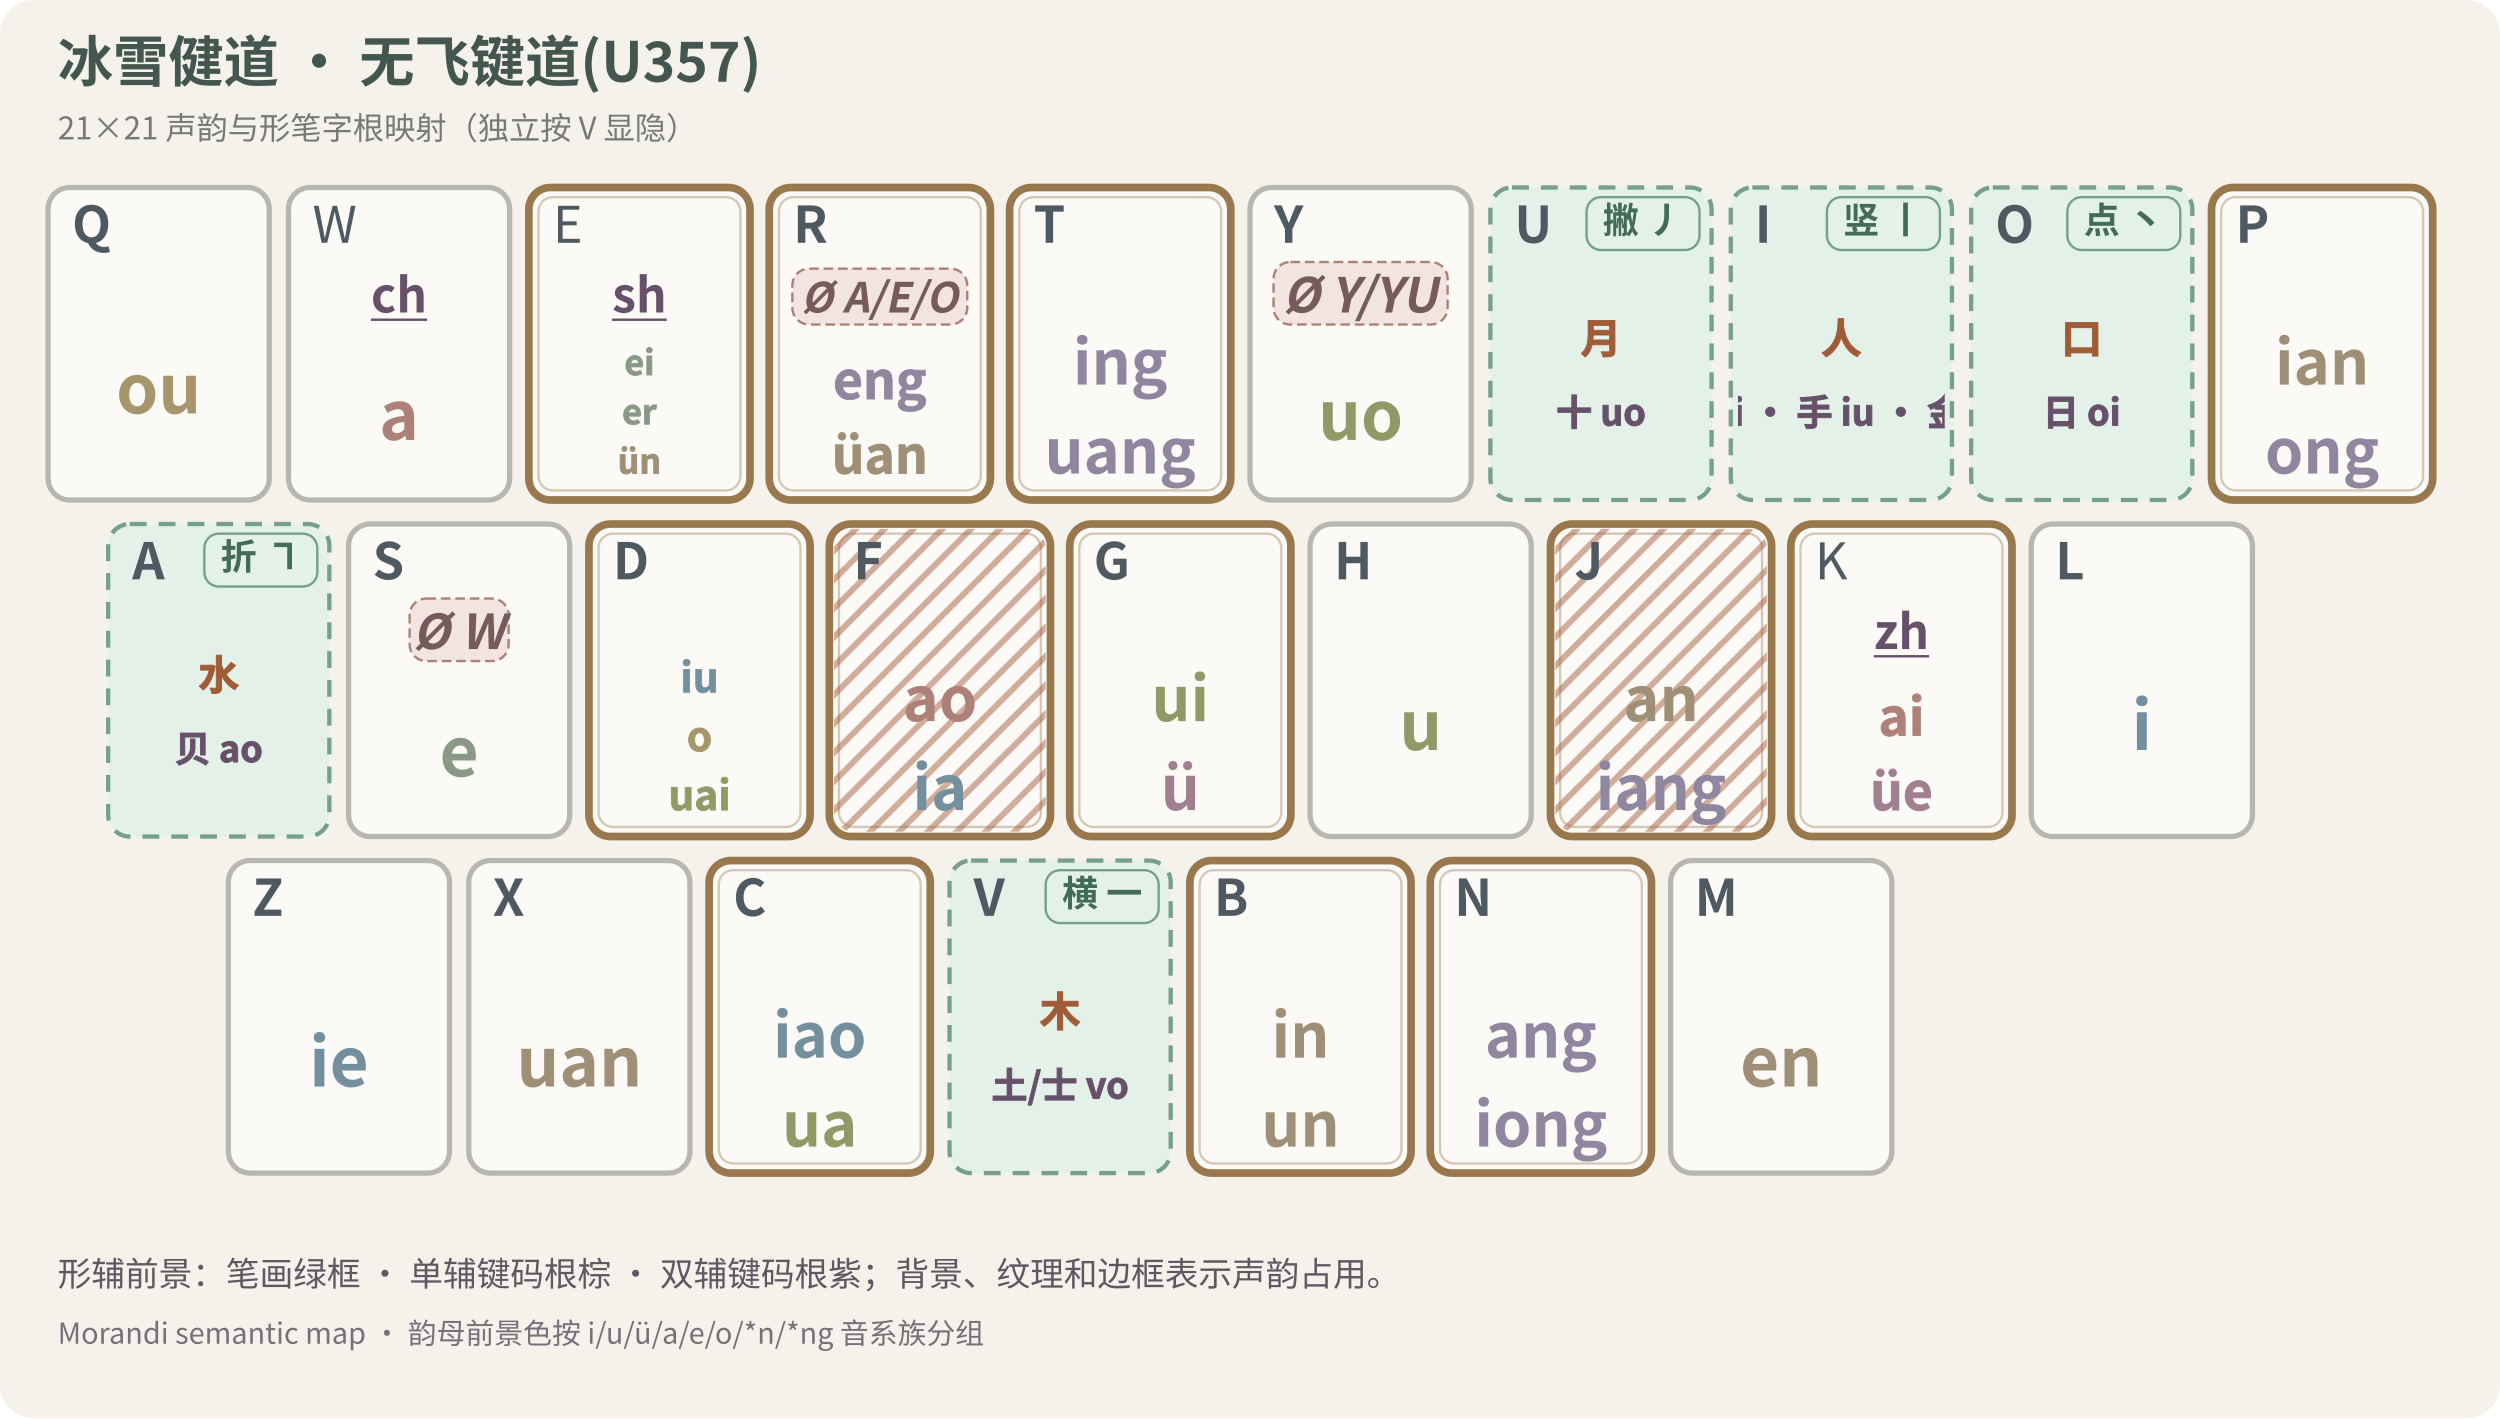
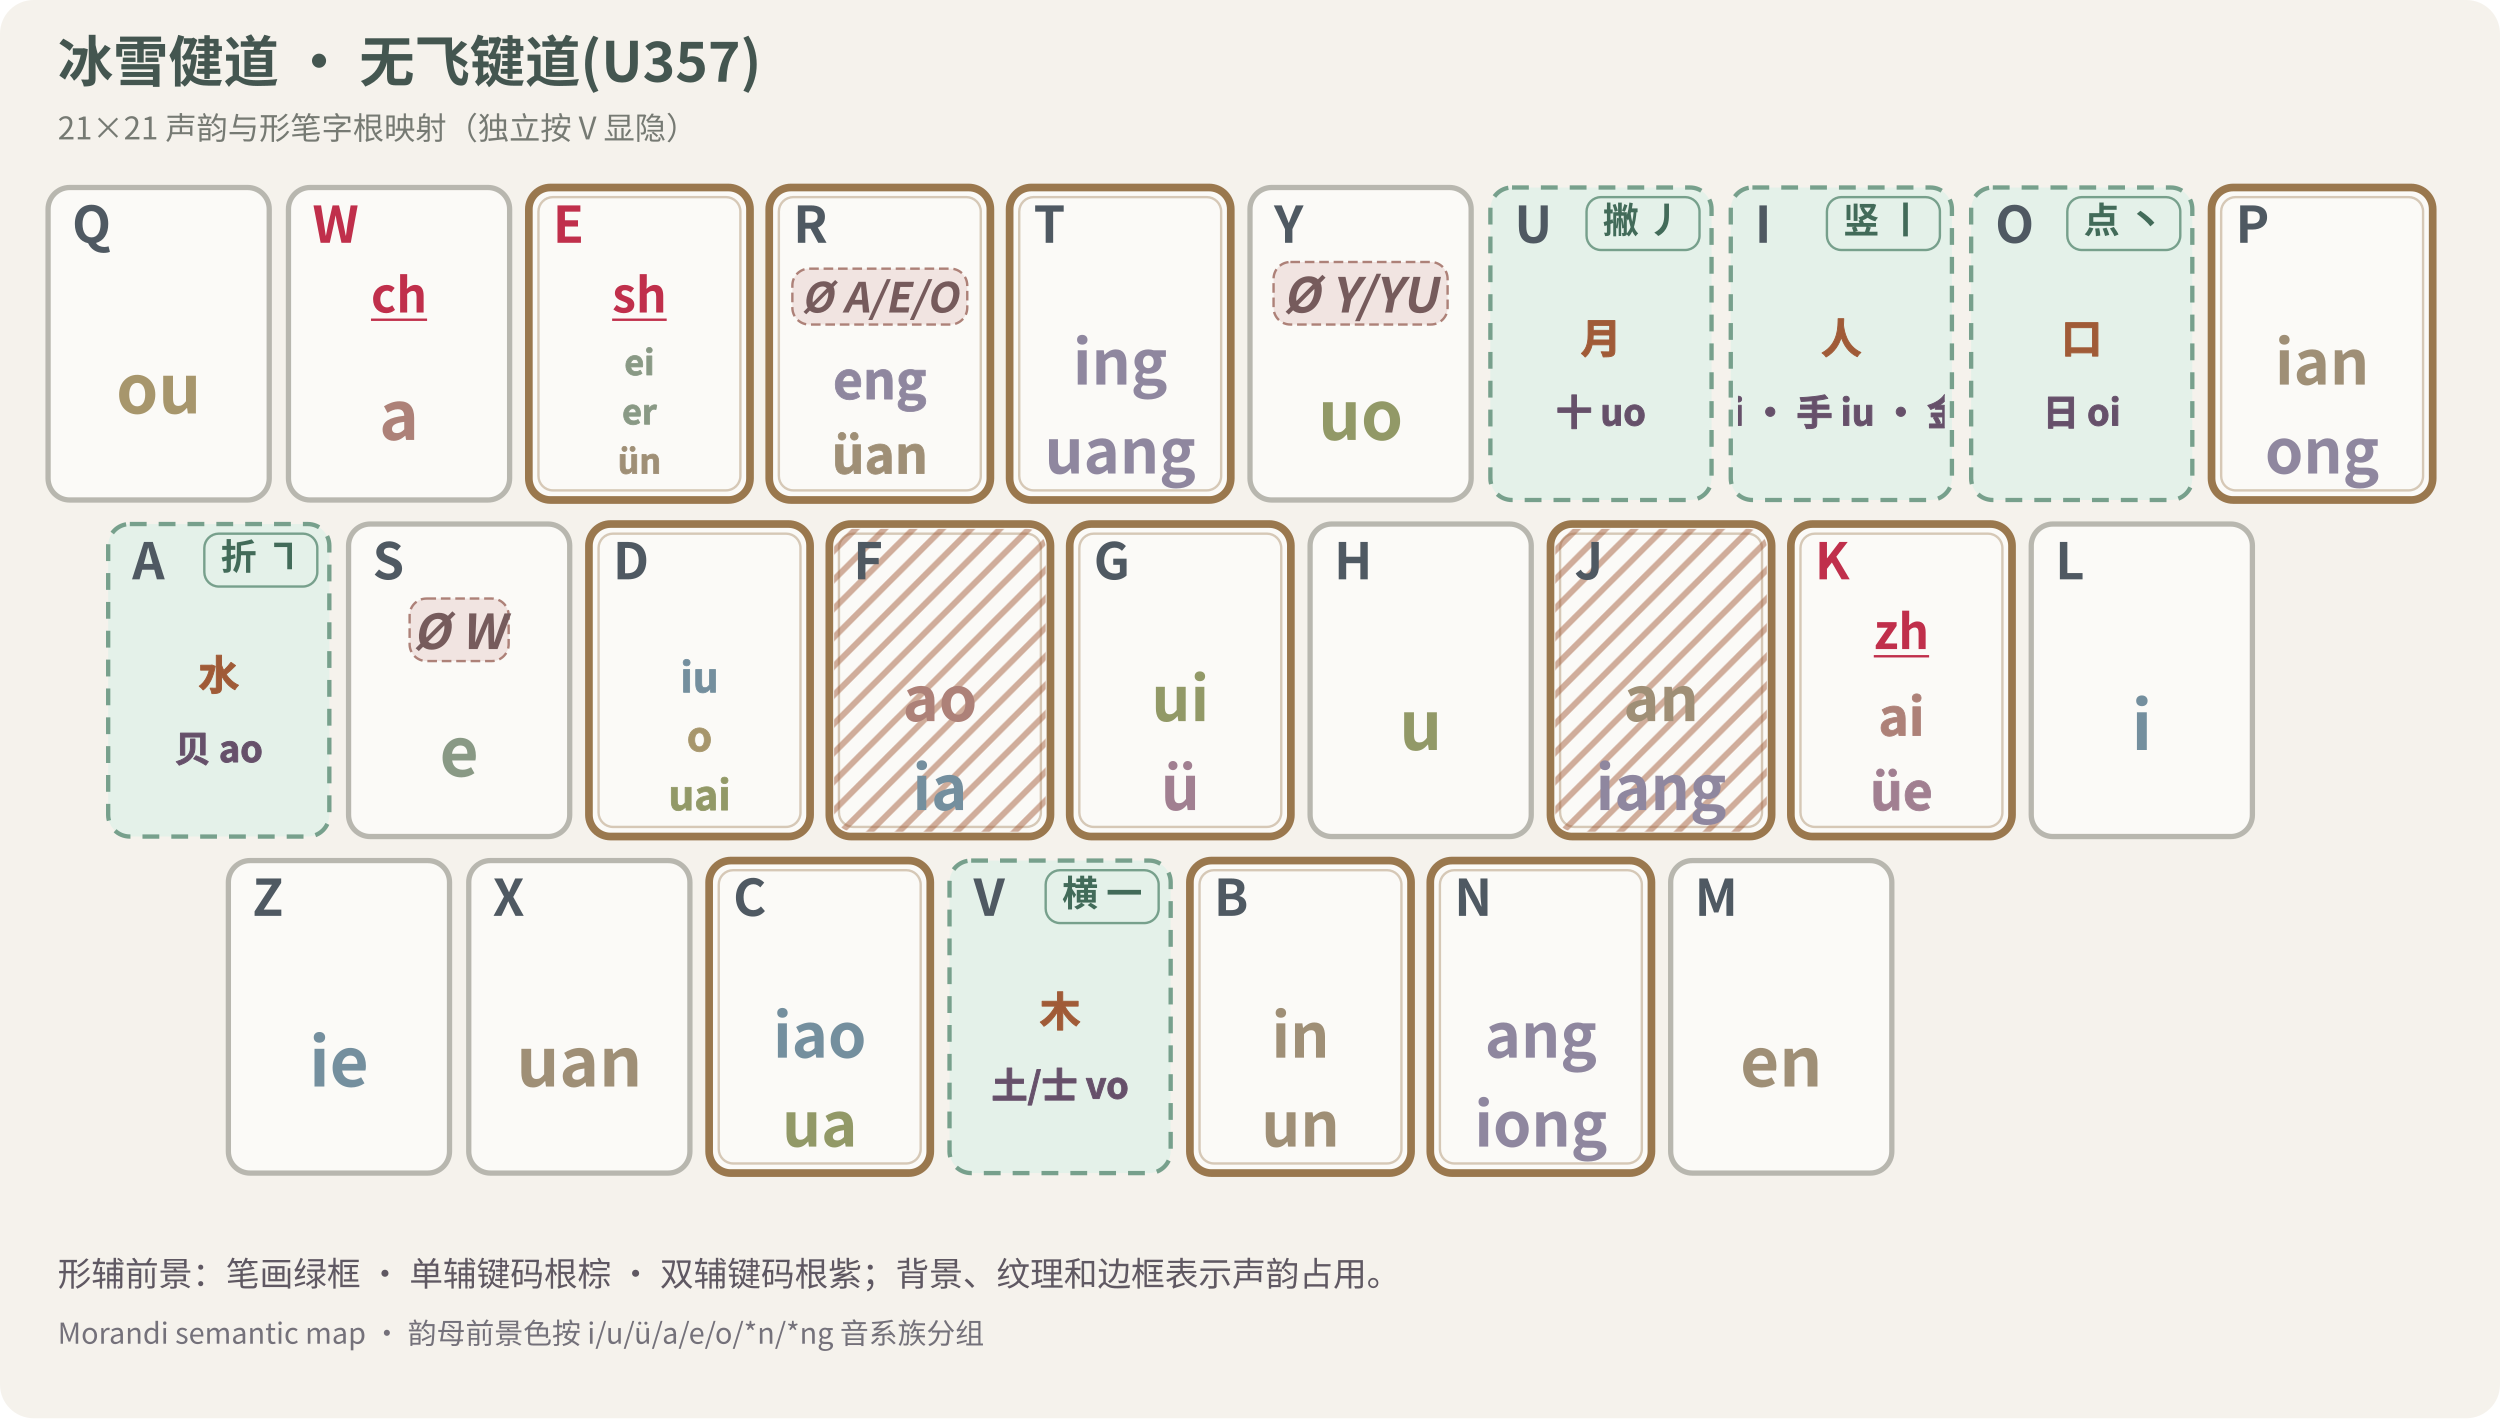
<svg xmlns="http://www.w3.org/2000/svg" class="keysvg nf4-keysvg" viewBox="0 0 1040 590" role="img" aria-labelledby="title desc">
  <defs>
    <pattern id="nf4-both" width="12" height="12" patternUnits="userSpaceOnUse">
      <rect width="12" height="12" fill="#fbfaf7" />
    </pattern>
    <pattern id="nf4-ionly" width="9" height="9" patternUnits="userSpaceOnUse">
      <rect width="9" height="9" fill="#e3eef4" />
      <path d="M2 0V9M7 0V9" stroke="#7399ad" stroke-opacity=".18" />
    </pattern>
    <pattern id="nf4-ronly" width="10" height="10" patternUnits="userSpaceOnUse">
      <rect width="10" height="10" fill="#f6ebd6" />
      <circle cx="3" cy="3" r="1.15" fill="#b39253" fill-opacity=".3" />
    </pattern>
    <pattern id="nf4-none" width="10" height="10" patternUnits="userSpaceOnUse">
      <rect width="10" height="10" fill="#eeece8" />
      <path d="M0 10L10 0" stroke="#aaa6a4" stroke-opacity=".14" />
    </pattern>
    <pattern id="nf4-multi" width="9" height="9" patternUnits="userSpaceOnUse">
      <rect width="9" height="9" fill="#f8efe2" />
      <path d="M-2 2L2-2M0 9L9 0M7 11L11 7" stroke="#9a784e" stroke-width="1.6" stroke-opacity=".27" />
    </pattern>
    <pattern id="nf4-anchor" width="12" height="12" patternUnits="userSpaceOnUse">
      <path d="M-3 3L3-3M0 12L12 0M9 15L15 9" stroke="#a05b37" stroke-width="2.5" stroke-opacity=".48" />
    </pattern>
  </defs>
  <rect width="1040" height="590" rx="14" fill="#f5f2ec" />
  <text x="24" y="34" font-family="Microsoft YaHei UI, Noto Sans CJK SC, sans-serif" font-size="23" fill="#445650" text-anchor="start" font-weight="760">冰雪健道 · 无飞键道(U357)</text>
  <text x="24" y="58" font-family="Microsoft YaHei UI, Noto Sans CJK SC, sans-serif" font-size="13" fill="#767a73" text-anchor="start" font-weight="500">21×21 声韵与形笔字根映射（独立按 V 显隐）</text>
  <g data-key="Q" data-role="sound">
    <clipPath id="snow_jiandao-clip-0-0">
      <rect x="23" y="81" width="86" height="124" rx="7" />
    </clipPath>
    <rect x="20" y="78" width="92" height="130" rx="9" fill="#fbfaf7" stroke="#b8b7af" stroke-width="2.2" />
    <g clip-path="url(#snow_jiandao-clip-0-0)">
      <text x="30" y="101" font-family="Microsoft YaHei UI, Noto Sans CJK SC, sans-serif" font-size="21" fill="#4f5962" text-anchor="start" font-weight="800" data-key-label="true">Q</text>
      <text x="66" y="172" font-family="Microsoft YaHei UI, Noto Sans CJK SC, sans-serif" font-size="28" fill="#a7966c" text-anchor="middle" font-weight="600" data-final="ou">ou</text>
    </g>
  </g>
  <g data-key="W" data-role="sound">
    <clipPath id="snow_jiandao-clip-0-1">
      <rect x="123" y="81" width="86" height="124" rx="7" />
    </clipPath>
    <rect x="120" y="78" width="92" height="130" rx="9" fill="#fbfaf7" stroke="#b8b7af" stroke-width="2.2" />
    <g clip-path="url(#snow_jiandao-clip-0-1)">
-       <text x="130" y="101" font-family="Microsoft YaHei UI, Noto Sans CJK SC, sans-serif" font-size="21" fill="#4f5962" text-anchor="start" font-weight="500" data-key-label="true">W</text>
-       <text x="166" y="130" text-anchor="middle" font-family="Microsoft YaHei UI, Noto Sans CJK SC, sans-serif" font-size="20" font-weight="700" text-decoration="underline" fill="#66506a">ch</text>
+       <text x="130" y="101" font-family="Microsoft YaHei UI, Noto Sans CJK SC, sans-serif" font-size="21" fill="#c02f4b" text-anchor="start" font-weight="800" data-key-label="true">W</text>
+       <text x="166" y="130" text-anchor="middle" font-family="Microsoft YaHei UI, Noto Sans CJK SC, sans-serif" font-size="20" font-weight="700" text-decoration="underline" fill="#c02f4b">ch</text>
      <text x="166" y="183" font-family="Microsoft YaHei UI, Noto Sans CJK SC, sans-serif" font-size="28" fill="#ad8178" text-anchor="middle" font-weight="600" data-final="a">a</text>
    </g>
  </g>
  <g data-key="E" data-role="sound" data-multi="true">
    <clipPath id="snow_jiandao-clip-0-2">
      <rect x="223" y="81" width="86" height="124" rx="7" />
    </clipPath>
    <rect x="220" y="78" width="92" height="130" rx="9" fill="#fbfaf7" stroke="#9a784e" stroke-width="3.2" />
    <rect x="224" y="82" width="84" height="122" rx="6" fill="none" stroke="#9a784e" stroke-opacity=".38" />
    <g clip-path="url(#snow_jiandao-clip-0-2)">
-       <text x="230" y="101" font-family="Microsoft YaHei UI, Noto Sans CJK SC, sans-serif" font-size="21" fill="#4f5962" text-anchor="start" font-weight="500" data-key-label="true">E</text>
-       <text x="266" y="130" text-anchor="middle" font-family="Microsoft YaHei UI, Noto Sans CJK SC, sans-serif" font-size="20" font-weight="700" text-decoration="underline" fill="#66506a">sh</text>
+       <text x="230" y="101" font-family="Microsoft YaHei UI, Noto Sans CJK SC, sans-serif" font-size="21" fill="#c02f4b" text-anchor="start" font-weight="800" data-key-label="true">E</text>
+       <text x="266" y="130" text-anchor="middle" font-family="Microsoft YaHei UI, Noto Sans CJK SC, sans-serif" font-size="20" font-weight="700" text-decoration="underline" fill="#c02f4b">sh</text>
      <text x="266" y="156" font-family="Microsoft YaHei UI, Noto Sans CJK SC, sans-serif" font-size="14.145" fill="#899985" text-anchor="middle" font-weight="800" data-final="ei" paint-order="stroke" stroke="#899985" stroke-width="0.35" stroke-linejoin="round">ei</text>
      <text x="266" y="176.5" font-family="Microsoft YaHei UI, Noto Sans CJK SC, sans-serif" font-size="14.145" fill="#899985" text-anchor="middle" font-weight="800" data-final="er" paint-order="stroke" stroke="#899985" stroke-width="0.35" stroke-linejoin="round">er</text>
      <text x="266" y="197" font-family="Microsoft YaHei UI, Noto Sans CJK SC, sans-serif" font-size="14.145" fill="#9f8f76" text-anchor="middle" font-weight="800" data-final="vn" paint-order="stroke" stroke="#9f8f76" stroke-width="0.35" stroke-linejoin="round">ün</text>
    </g>
  </g>
  <g data-key="R" data-role="sound" data-multi="true">
    <clipPath id="snow_jiandao-clip-0-3">
      <rect x="323" y="81" width="86" height="124" rx="7" />
    </clipPath>
    <rect x="320" y="78" width="92" height="130" rx="9" fill="#fbfaf7" stroke="#9a784e" stroke-width="3.2" />
    <rect x="324" y="82" width="84" height="122" rx="6" fill="none" stroke="#9a784e" stroke-opacity=".38" />
    <g clip-path="url(#snow_jiandao-clip-0-3)">
      <text x="330" y="101" font-family="Microsoft YaHei UI, Noto Sans CJK SC, sans-serif" font-size="21" fill="#4f5962" text-anchor="start" font-weight="800" data-key-label="true">R</text>
      <rect x="329.621" y="111.759" width="72.759" height="23.241" rx="7" fill="#f1e4e1" stroke="#ad8178" stroke-dasharray="4 2" />
      <text x="366" y="130" text-anchor="middle" font-family="Microsoft YaHei UI, Noto Sans CJK SC, sans-serif" font-size="17.241" font-weight="700" font-style="italic" fill="#765b5c">Ø A/E/O</text>
      <text x="366" y="166" font-family="Microsoft YaHei UI, Noto Sans CJK SC, sans-serif" font-size="21.39" fill="#8f879f" text-anchor="middle" font-weight="800" data-final="eng" paint-order="stroke" stroke="#8f879f" stroke-width="0.35" stroke-linejoin="round">eng</text>
      <text x="366" y="197" font-family="Microsoft YaHei UI, Noto Sans CJK SC, sans-serif" font-size="21.39" fill="#9f8f76" text-anchor="middle" font-weight="800" data-final="van" paint-order="stroke" stroke="#9f8f76" stroke-width="0.35" stroke-linejoin="round">üan</text>
    </g>
  </g>
  <g data-key="T" data-role="sound" data-multi="true">
    <clipPath id="snow_jiandao-clip-0-4">
      <rect x="423" y="81" width="86" height="124" rx="7" />
    </clipPath>
    <rect x="420" y="78" width="92" height="130" rx="9" fill="#fbfaf7" stroke="#9a784e" stroke-width="3.2" />
    <rect x="424" y="82" width="84" height="122" rx="6" fill="none" stroke="#9a784e" stroke-opacity=".38" />
    <g clip-path="url(#snow_jiandao-clip-0-4)">
      <text x="430" y="101" font-family="Microsoft YaHei UI, Noto Sans CJK SC, sans-serif" font-size="21" fill="#4f5962" text-anchor="start" font-weight="800" data-key-label="true">T</text>
      <text x="466" y="160" font-family="Microsoft YaHei UI, Noto Sans CJK SC, sans-serif" font-size="25.53" fill="#8f879f" text-anchor="middle" font-weight="600" data-final="ing">ing</text>
      <text x="466" y="197" font-family="Microsoft YaHei UI, Noto Sans CJK SC, sans-serif" font-size="25.53" fill="#8f879f" text-anchor="middle" font-weight="600" data-final="uang">uang</text>
    </g>
  </g>
  <g data-key="Y" data-role="sound">
    <clipPath id="snow_jiandao-clip-0-5">
      <rect x="523" y="81" width="86" height="124" rx="7" />
    </clipPath>
    <rect x="520" y="78" width="92" height="130" rx="9" fill="#fbfaf7" stroke="#b8b7af" stroke-width="2.2" />
    <g clip-path="url(#snow_jiandao-clip-0-5)">
      <text x="530" y="101" font-family="Microsoft YaHei UI, Noto Sans CJK SC, sans-serif" font-size="21" fill="#4f5962" text-anchor="start" font-weight="800" data-key-label="true">Y</text>
      <rect x="529.8" y="109" width="72.4" height="26" rx="7" fill="#f1e4e1" stroke="#ad8178" stroke-dasharray="4 2" />
      <text x="566" y="130" text-anchor="middle" font-family="Microsoft YaHei UI, Noto Sans CJK SC, sans-serif" font-size="20" font-weight="700" font-style="italic" fill="#765b5c">Ø Y/YU</text>
      <text x="566" y="183" font-family="Microsoft YaHei UI, Noto Sans CJK SC, sans-serif" font-size="28" fill="#929967" text-anchor="middle" font-weight="600" data-final="uo">uo</text>
    </g>
  </g>
  <g data-key="U" data-role="auxiliary-only">
    <clipPath id="snow_jiandao-clip-0-6">
      <rect x="623" y="81" width="86" height="124" rx="7" />
    </clipPath>
    <rect x="620" y="78" width="92" height="130" rx="9" fill="#e4f1e9" stroke="#77a08c" stroke-width="1.8" stroke-dasharray="7 5" />
    <g clip-path="url(#snow_jiandao-clip-0-6)">
      <text x="630" y="101" font-family="Microsoft YaHei UI, Noto Sans CJK SC, sans-serif" font-size="21" fill="#4f5962" text-anchor="start" font-weight="800" data-key-label="true">U</text>
      <g data-aux-badge="stroke">
        <rect x="660" y="82" width="47" height="22" rx="6" fill="#e4f1e9" stroke="#77a08c" />
        <text x="683.5" y="97" font-family="Microsoft YaHei UI, Noto Sans CJK SC, sans-serif" font-size="15" fill="#426b59" text-anchor="middle" font-weight="750" data-aux-kind="stroke">撇 丿</text>
      </g>
      <text x="666" y="147" font-family="Microsoft YaHei UI, Noto Sans CJK SC, sans-serif" font-size="17" fill="#a05b37" text-anchor="middle" font-weight="800" data-aux-kind="single-root" paint-order="stroke" stroke="#a05b37" stroke-width="0.4" stroke-linejoin="round">月</text>
      <text x="666" y="177" font-family="Microsoft YaHei UI, Noto Sans CJK SC, sans-serif" font-size="15" fill="#66506a" text-anchor="middle" font-weight="800" data-aux-kind="double-root" paint-order="stroke" stroke="#66506a" stroke-width="0.4" stroke-linejoin="round">十 uo</text>
    </g>
  </g>
  <g data-key="I" data-role="auxiliary-only">
    <clipPath id="snow_jiandao-clip-0-7">
      <rect x="723" y="81" width="86" height="124" rx="7" />
    </clipPath>
    <rect x="720" y="78" width="92" height="130" rx="9" fill="#e4f1e9" stroke="#77a08c" stroke-width="1.8" stroke-dasharray="7 5" />
    <g clip-path="url(#snow_jiandao-clip-0-7)">
      <text x="730" y="101" font-family="Microsoft YaHei UI, Noto Sans CJK SC, sans-serif" font-size="21" fill="#4f5962" text-anchor="start" font-weight="800" data-key-label="true">I</text>
      <g data-aux-badge="stroke">
        <rect x="760" y="82" width="47" height="22" rx="6" fill="#e4f1e9" stroke="#77a08c" />
        <text x="783.5" y="97" font-family="Microsoft YaHei UI, Noto Sans CJK SC, sans-serif" font-size="15" fill="#426b59" text-anchor="middle" font-weight="750" data-aux-kind="stroke">竖 丨</text>
      </g>
      <text x="766" y="147" font-family="Microsoft YaHei UI, Noto Sans CJK SC, sans-serif" font-size="17" fill="#a05b37" text-anchor="middle" font-weight="800" data-aux-kind="single-root" paint-order="stroke" stroke="#a05b37" stroke-width="0.4" stroke-linejoin="round">人</text>
      <text x="766" y="177" font-family="Microsoft YaHei UI, Noto Sans CJK SC, sans-serif" font-size="15" fill="#66506a" text-anchor="middle" font-weight="800" data-aux-kind="double-root" textLength="76" lengthAdjust="spacingAndGlyphs" paint-order="stroke" stroke="#66506a" stroke-width="0.4" stroke-linejoin="round">艹 ii · 手 iu · 金 io</text>
    </g>
  </g>
  <g data-key="O" data-role="auxiliary-only">
    <clipPath id="snow_jiandao-clip-0-8">
      <rect x="823" y="81" width="86" height="124" rx="7" />
    </clipPath>
    <rect x="820" y="78" width="92" height="130" rx="9" fill="#e4f1e9" stroke="#77a08c" stroke-width="1.8" stroke-dasharray="7 5" />
    <g clip-path="url(#snow_jiandao-clip-0-8)">
      <text x="830" y="101" font-family="Microsoft YaHei UI, Noto Sans CJK SC, sans-serif" font-size="21" fill="#4f5962" text-anchor="start" font-weight="800" data-key-label="true">O</text>
      <g data-aux-badge="stroke">
        <rect x="860" y="82" width="47" height="22" rx="6" fill="#e4f1e9" stroke="#77a08c" />
        <text x="883.5" y="97" font-family="Microsoft YaHei UI, Noto Sans CJK SC, sans-serif" font-size="15" fill="#426b59" text-anchor="middle" font-weight="750" data-aux-kind="stroke">点 丶</text>
      </g>
      <text x="866" y="147" font-family="Microsoft YaHei UI, Noto Sans CJK SC, sans-serif" font-size="17" fill="#a05b37" text-anchor="middle" font-weight="800" data-aux-kind="single-root" paint-order="stroke" stroke="#a05b37" stroke-width="0.4" stroke-linejoin="round">口</text>
      <text x="866" y="177" font-family="Microsoft YaHei UI, Noto Sans CJK SC, sans-serif" font-size="15" fill="#66506a" text-anchor="middle" font-weight="800" data-aux-kind="double-root" paint-order="stroke" stroke="#66506a" stroke-width="0.4" stroke-linejoin="round">日 oi</text>
    </g>
  </g>
  <g data-key="P" data-role="sound" data-multi="true">
    <clipPath id="snow_jiandao-clip-0-9">
      <rect x="923" y="81" width="86" height="124" rx="7" />
    </clipPath>
    <rect x="920" y="78" width="92" height="130" rx="9" fill="#fbfaf7" stroke="#9a784e" stroke-width="3.2" />
    <rect x="924" y="82" width="84" height="122" rx="6" fill="none" stroke="#9a784e" stroke-opacity=".38" />
    <g clip-path="url(#snow_jiandao-clip-0-9)">
      <text x="930" y="101" font-family="Microsoft YaHei UI, Noto Sans CJK SC, sans-serif" font-size="21" fill="#4f5962" text-anchor="start" font-weight="800" data-key-label="true">P</text>
      <text x="966" y="160" font-family="Microsoft YaHei UI, Noto Sans CJK SC, sans-serif" font-size="25.53" fill="#9f8f76" text-anchor="middle" font-weight="600" data-final="ian">ian</text>
      <text x="966" y="197" font-family="Microsoft YaHei UI, Noto Sans CJK SC, sans-serif" font-size="25.53" fill="#8f879f" text-anchor="middle" font-weight="600" data-final="ong">ong</text>
    </g>
  </g>
  <g data-key="A" data-role="auxiliary-only">
    <clipPath id="snow_jiandao-clip-1-0">
      <rect x="48" y="221" width="86" height="124" rx="7" />
    </clipPath>
    <rect x="45" y="218" width="92" height="130" rx="9" fill="#e4f1e9" stroke="#77a08c" stroke-width="1.8" stroke-dasharray="7 5" />
    <g clip-path="url(#snow_jiandao-clip-1-0)">
      <text x="55" y="241" font-family="Microsoft YaHei UI, Noto Sans CJK SC, sans-serif" font-size="21" fill="#4f5962" text-anchor="start" font-weight="800" data-key-label="true">A</text>
      <g data-aux-badge="stroke">
        <rect x="85" y="222" width="47" height="22" rx="6" fill="#e4f1e9" stroke="#77a08c" />
        <text x="108.5" y="237" font-family="Microsoft YaHei UI, Noto Sans CJK SC, sans-serif" font-size="15" fill="#426b59" text-anchor="middle" font-weight="750" data-aux-kind="stroke">折 ㇕</text>
      </g>
      <text x="91" y="287" font-family="Microsoft YaHei UI, Noto Sans CJK SC, sans-serif" font-size="17" fill="#a05b37" text-anchor="middle" font-weight="800" data-aux-kind="single-root" paint-order="stroke" stroke="#a05b37" stroke-width="0.4" stroke-linejoin="round">水</text>
      <text x="91" y="317" font-family="Microsoft YaHei UI, Noto Sans CJK SC, sans-serif" font-size="15" fill="#66506a" text-anchor="middle" font-weight="800" data-aux-kind="double-root" paint-order="stroke" stroke="#66506a" stroke-width="0.4" stroke-linejoin="round">贝 ao</text>
    </g>
  </g>
  <g data-key="S" data-role="sound">
    <clipPath id="snow_jiandao-clip-1-1">
      <rect x="148" y="221" width="86" height="124" rx="7" />
    </clipPath>
    <rect x="145" y="218" width="92" height="130" rx="9" fill="#fbfaf7" stroke="#b8b7af" stroke-width="2.2" />
    <g clip-path="url(#snow_jiandao-clip-1-1)">
      <text x="155" y="241" font-family="Microsoft YaHei UI, Noto Sans CJK SC, sans-serif" font-size="21" fill="#4f5962" text-anchor="start" font-weight="800" data-key-label="true">S</text>
      <rect x="170.4" y="249" width="41.2" height="26" rx="7" fill="#f1e4e1" stroke="#ad8178" stroke-dasharray="4 2" />
      <text x="191" y="270" text-anchor="middle" font-family="Microsoft YaHei UI, Noto Sans CJK SC, sans-serif" font-size="20" font-weight="700" font-style="italic" fill="#765b5c">Ø W</text>
      <text x="191" y="323" font-family="Microsoft YaHei UI, Noto Sans CJK SC, sans-serif" font-size="28" fill="#899985" text-anchor="middle" font-weight="600" data-final="e">e</text>
    </g>
  </g>
  <g data-key="D" data-role="sound" data-multi="true">
    <clipPath id="snow_jiandao-clip-1-2">
      <rect x="248" y="221" width="86" height="124" rx="7" />
    </clipPath>
    <rect x="245" y="218" width="92" height="130" rx="9" fill="#fbfaf7" stroke="#9a784e" stroke-width="3.2" />
    <rect x="249" y="222" width="84" height="122" rx="6" fill="none" stroke="#9a784e" stroke-opacity=".38" />
    <g clip-path="url(#snow_jiandao-clip-1-2)">
      <text x="255" y="241" font-family="Microsoft YaHei UI, Noto Sans CJK SC, sans-serif" font-size="21" fill="#4f5962" text-anchor="start" font-weight="800" data-key-label="true">D</text>
      <text x="291" y="288" font-family="Microsoft YaHei UI, Noto Sans CJK SC, sans-serif" font-size="16.905" fill="#748f9e" text-anchor="middle" font-weight="800" data-final="iu" paint-order="stroke" stroke="#748f9e" stroke-width="0.35" stroke-linejoin="round">iu</text>
      <text x="291" y="312.5" font-family="Microsoft YaHei UI, Noto Sans CJK SC, sans-serif" font-size="16.905" fill="#a7966c" text-anchor="middle" font-weight="800" data-final="o" paint-order="stroke" stroke="#a7966c" stroke-width="0.35" stroke-linejoin="round">o</text>
      <text x="291" y="337" font-family="Microsoft YaHei UI, Noto Sans CJK SC, sans-serif" font-size="16.905" fill="#929967" text-anchor="middle" font-weight="800" data-final="uai" paint-order="stroke" stroke="#929967" stroke-width="0.35" stroke-linejoin="round">uai</text>
    </g>
  </g>
  <g data-key="F" data-role="sound" data-multi="true">
    <clipPath id="snow_jiandao-clip-1-3">
      <rect x="348" y="221" width="86" height="124" rx="7" />
    </clipPath>
    <rect x="345" y="218" width="92" height="130" rx="9" fill="#fbfaf7" stroke="#9a784e" stroke-width="3.2" />
    <rect x="349" y="222" width="84" height="122" rx="6" fill="none" stroke="#9a784e" stroke-opacity=".38" />
    <rect x="347" y="220" width="88" height="126" rx="8" fill="url(#nf4-anchor)" pointer-events="none" />
    <g clip-path="url(#snow_jiandao-clip-1-3)">
      <text x="355" y="241" font-family="Microsoft YaHei UI, Noto Sans CJK SC, sans-serif" font-size="21" fill="#4f5962" text-anchor="start" font-weight="800" data-key-label="true">F</text>
      <text x="391" y="300" font-family="Microsoft YaHei UI, Noto Sans CJK SC, sans-serif" font-size="25.53" fill="#ad8178" text-anchor="middle" font-weight="600" data-final="ao">ao</text>
      <text x="391" y="337" font-family="Microsoft YaHei UI, Noto Sans CJK SC, sans-serif" font-size="25.53" fill="#748f9e" text-anchor="middle" font-weight="600" data-final="ia">ia</text>
    </g>
  </g>
  <g data-key="G" data-role="sound" data-multi="true">
    <clipPath id="snow_jiandao-clip-1-4">
      <rect x="448" y="221" width="86" height="124" rx="7" />
    </clipPath>
    <rect x="445" y="218" width="92" height="130" rx="9" fill="#fbfaf7" stroke="#9a784e" stroke-width="3.2" />
    <rect x="449" y="222" width="84" height="122" rx="6" fill="none" stroke="#9a784e" stroke-opacity=".38" />
    <g clip-path="url(#snow_jiandao-clip-1-4)">
      <text x="455" y="241" font-family="Microsoft YaHei UI, Noto Sans CJK SC, sans-serif" font-size="21" fill="#4f5962" text-anchor="start" font-weight="800" data-key-label="true">G</text>
      <text x="491" y="300" font-family="Microsoft YaHei UI, Noto Sans CJK SC, sans-serif" font-size="25.53" fill="#929967" text-anchor="middle" font-weight="600" data-final="ui">ui</text>
      <text x="491" y="337" font-family="Microsoft YaHei UI, Noto Sans CJK SC, sans-serif" font-size="25.53" fill="#a17f91" text-anchor="middle" font-weight="600" data-final="v">ü</text>
    </g>
  </g>
  <g data-key="H" data-role="sound">
    <clipPath id="snow_jiandao-clip-1-5">
      <rect x="548" y="221" width="86" height="124" rx="7" />
    </clipPath>
    <rect x="545" y="218" width="92" height="130" rx="9" fill="#fbfaf7" stroke="#b8b7af" stroke-width="2.2" />
    <g clip-path="url(#snow_jiandao-clip-1-5)">
      <text x="555" y="241" font-family="Microsoft YaHei UI, Noto Sans CJK SC, sans-serif" font-size="21" fill="#4f5962" text-anchor="start" font-weight="800" data-key-label="true">H</text>
      <text x="591" y="312" font-family="Microsoft YaHei UI, Noto Sans CJK SC, sans-serif" font-size="28" fill="#929967" text-anchor="middle" font-weight="600" data-final="u">u</text>
    </g>
  </g>
  <g data-key="J" data-role="sound" data-multi="true">
    <clipPath id="snow_jiandao-clip-1-6">
      <rect x="648" y="221" width="86" height="124" rx="7" />
    </clipPath>
    <rect x="645" y="218" width="92" height="130" rx="9" fill="#fbfaf7" stroke="#9a784e" stroke-width="3.2" />
    <rect x="649" y="222" width="84" height="122" rx="6" fill="none" stroke="#9a784e" stroke-opacity=".38" />
    <rect x="647" y="220" width="88" height="126" rx="8" fill="url(#nf4-anchor)" pointer-events="none" />
    <g clip-path="url(#snow_jiandao-clip-1-6)">
      <text x="655" y="241" font-family="Microsoft YaHei UI, Noto Sans CJK SC, sans-serif" font-size="21" fill="#4f5962" text-anchor="start" font-weight="800" data-key-label="true">J</text>
      <text x="691" y="300" font-family="Microsoft YaHei UI, Noto Sans CJK SC, sans-serif" font-size="25.53" fill="#9f8f76" text-anchor="middle" font-weight="600" data-final="an">an</text>
      <text x="691" y="337" font-family="Microsoft YaHei UI, Noto Sans CJK SC, sans-serif" font-size="25.53" fill="#8f879f" text-anchor="middle" font-weight="600" data-final="iang">iang</text>
    </g>
  </g>
  <g data-key="K" data-role="sound" data-multi="true">
    <clipPath id="snow_jiandao-clip-1-7">
      <rect x="748" y="221" width="86" height="124" rx="7" />
    </clipPath>
    <rect x="745" y="218" width="92" height="130" rx="9" fill="#fbfaf7" stroke="#9a784e" stroke-width="3.2" />
    <rect x="749" y="222" width="84" height="122" rx="6" fill="none" stroke="#9a784e" stroke-opacity=".38" />
    <g clip-path="url(#snow_jiandao-clip-1-7)">
-       <text x="755" y="241" font-family="Microsoft YaHei UI, Noto Sans CJK SC, sans-serif" font-size="21" fill="#4f5962" text-anchor="start" font-weight="500" data-key-label="true">K</text>
-       <text x="791" y="270" text-anchor="middle" font-family="Microsoft YaHei UI, Noto Sans CJK SC, sans-serif" font-size="20" font-weight="700" text-decoration="underline" fill="#66506a">zh</text>
+       <text x="755" y="241" font-family="Microsoft YaHei UI, Noto Sans CJK SC, sans-serif" font-size="21" fill="#c02f4b" text-anchor="start" font-weight="800" data-key-label="true">K</text>
+       <text x="791" y="270" text-anchor="middle" font-family="Microsoft YaHei UI, Noto Sans CJK SC, sans-serif" font-size="20" font-weight="700" text-decoration="underline" fill="#c02f4b">zh</text>
      <text x="791" y="306" font-family="Microsoft YaHei UI, Noto Sans CJK SC, sans-serif" font-size="21.39" fill="#ad8178" text-anchor="middle" font-weight="800" data-final="ai" paint-order="stroke" stroke="#ad8178" stroke-width="0.35" stroke-linejoin="round">ai</text>
      <text x="791" y="337" font-family="Microsoft YaHei UI, Noto Sans CJK SC, sans-serif" font-size="21.39" fill="#a17f91" text-anchor="middle" font-weight="800" data-final="ve" paint-order="stroke" stroke="#a17f91" stroke-width="0.35" stroke-linejoin="round">üe</text>
    </g>
  </g>
  <g data-key="L" data-role="sound">
    <clipPath id="snow_jiandao-clip-1-8">
      <rect x="848" y="221" width="86" height="124" rx="7" />
    </clipPath>
    <rect x="845" y="218" width="92" height="130" rx="9" fill="#fbfaf7" stroke="#b8b7af" stroke-width="2.2" />
    <g clip-path="url(#snow_jiandao-clip-1-8)">
      <text x="855" y="241" font-family="Microsoft YaHei UI, Noto Sans CJK SC, sans-serif" font-size="21" fill="#4f5962" text-anchor="start" font-weight="800" data-key-label="true">L</text>
      <text x="891" y="312" font-family="Microsoft YaHei UI, Noto Sans CJK SC, sans-serif" font-size="28" fill="#748f9e" text-anchor="middle" font-weight="600" data-final="i">i</text>
    </g>
  </g>
  <g data-key="Z" data-role="sound">
    <clipPath id="snow_jiandao-clip-2-0">
      <rect x="98" y="361" width="86" height="124" rx="7" />
    </clipPath>
    <rect x="95" y="358" width="92" height="130" rx="9" fill="#fbfaf7" stroke="#b8b7af" stroke-width="2.2" />
    <g clip-path="url(#snow_jiandao-clip-2-0)">
      <text x="105" y="381" font-family="Microsoft YaHei UI, Noto Sans CJK SC, sans-serif" font-size="21" fill="#4f5962" text-anchor="start" font-weight="800" data-key-label="true">Z</text>
      <text x="141" y="452" font-family="Microsoft YaHei UI, Noto Sans CJK SC, sans-serif" font-size="28" fill="#748f9e" text-anchor="middle" font-weight="600" data-final="ie">ie</text>
    </g>
  </g>
  <g data-key="X" data-role="sound">
    <clipPath id="snow_jiandao-clip-2-1">
      <rect x="198" y="361" width="86" height="124" rx="7" />
    </clipPath>
    <rect x="195" y="358" width="92" height="130" rx="9" fill="#fbfaf7" stroke="#b8b7af" stroke-width="2.2" />
    <g clip-path="url(#snow_jiandao-clip-2-1)">
      <text x="205" y="381" font-family="Microsoft YaHei UI, Noto Sans CJK SC, sans-serif" font-size="21" fill="#4f5962" text-anchor="start" font-weight="800" data-key-label="true">X</text>
      <text x="241" y="452" font-family="Microsoft YaHei UI, Noto Sans CJK SC, sans-serif" font-size="28" fill="#9f8f76" text-anchor="middle" font-weight="600" data-final="uan">uan</text>
    </g>
  </g>
  <g data-key="C" data-role="sound" data-multi="true">
    <clipPath id="snow_jiandao-clip-2-2">
      <rect x="298" y="361" width="86" height="124" rx="7" />
    </clipPath>
    <rect x="295" y="358" width="92" height="130" rx="9" fill="#fbfaf7" stroke="#9a784e" stroke-width="3.2" />
    <rect x="299" y="362" width="84" height="122" rx="6" fill="none" stroke="#9a784e" stroke-opacity=".38" />
    <g clip-path="url(#snow_jiandao-clip-2-2)">
      <text x="305" y="381" font-family="Microsoft YaHei UI, Noto Sans CJK SC, sans-serif" font-size="21" fill="#4f5962" text-anchor="start" font-weight="800" data-key-label="true">C</text>
      <text x="341" y="440" font-family="Microsoft YaHei UI, Noto Sans CJK SC, sans-serif" font-size="25.53" fill="#748f9e" text-anchor="middle" font-weight="600" data-final="iao">iao</text>
      <text x="341" y="477" font-family="Microsoft YaHei UI, Noto Sans CJK SC, sans-serif" font-size="25.53" fill="#929967" text-anchor="middle" font-weight="600" data-final="ua">ua</text>
    </g>
  </g>
  <g data-key="V" data-role="auxiliary-only">
    <clipPath id="snow_jiandao-clip-2-3">
      <rect x="398" y="361" width="86" height="124" rx="7" />
    </clipPath>
    <rect x="395" y="358" width="92" height="130" rx="9" fill="#e4f1e9" stroke="#77a08c" stroke-width="1.8" stroke-dasharray="7 5" />
    <g clip-path="url(#snow_jiandao-clip-2-3)">
      <text x="405" y="381" font-family="Microsoft YaHei UI, Noto Sans CJK SC, sans-serif" font-size="21" fill="#4f5962" text-anchor="start" font-weight="800" data-key-label="true">V</text>
      <g data-aux-badge="stroke">
        <rect x="435" y="362" width="47" height="22" rx="6" fill="#e4f1e9" stroke="#77a08c" />
        <text x="458.5" y="377" font-family="Microsoft YaHei UI, Noto Sans CJK SC, sans-serif" font-size="15" fill="#426b59" text-anchor="middle" font-weight="750" data-aux-kind="stroke">横 一</text>
      </g>
      <text x="441" y="427" font-family="Microsoft YaHei UI, Noto Sans CJK SC, sans-serif" font-size="17" fill="#a05b37" text-anchor="middle" font-weight="800" data-aux-kind="single-root" paint-order="stroke" stroke="#a05b37" stroke-width="0.4" stroke-linejoin="round">木</text>
      <text x="441" y="457" font-family="Microsoft YaHei UI, Noto Sans CJK SC, sans-serif" font-size="15" fill="#66506a" text-anchor="middle" font-weight="800" data-aux-kind="double-root" paint-order="stroke" stroke="#66506a" stroke-width="0.4" stroke-linejoin="round">土/士 vo</text>
    </g>
  </g>
  <g data-key="B" data-role="sound" data-multi="true">
    <clipPath id="snow_jiandao-clip-2-4">
      <rect x="498" y="361" width="86" height="124" rx="7" />
    </clipPath>
    <rect x="495" y="358" width="92" height="130" rx="9" fill="#fbfaf7" stroke="#9a784e" stroke-width="3.2" />
    <rect x="499" y="362" width="84" height="122" rx="6" fill="none" stroke="#9a784e" stroke-opacity=".38" />
    <g clip-path="url(#snow_jiandao-clip-2-4)">
      <text x="505" y="381" font-family="Microsoft YaHei UI, Noto Sans CJK SC, sans-serif" font-size="21" fill="#4f5962" text-anchor="start" font-weight="800" data-key-label="true">B</text>
      <text x="541" y="440" font-family="Microsoft YaHei UI, Noto Sans CJK SC, sans-serif" font-size="25.53" fill="#9f8f76" text-anchor="middle" font-weight="600" data-final="in">in</text>
      <text x="541" y="477" font-family="Microsoft YaHei UI, Noto Sans CJK SC, sans-serif" font-size="25.53" fill="#9f8f76" text-anchor="middle" font-weight="600" data-final="un">un</text>
    </g>
  </g>
  <g data-key="N" data-role="sound" data-multi="true">
    <clipPath id="snow_jiandao-clip-2-5">
      <rect x="598" y="361" width="86" height="124" rx="7" />
    </clipPath>
    <rect x="595" y="358" width="92" height="130" rx="9" fill="#fbfaf7" stroke="#9a784e" stroke-width="3.2" />
    <rect x="599" y="362" width="84" height="122" rx="6" fill="none" stroke="#9a784e" stroke-opacity=".38" />
    <g clip-path="url(#snow_jiandao-clip-2-5)">
      <text x="605" y="381" font-family="Microsoft YaHei UI, Noto Sans CJK SC, sans-serif" font-size="21" fill="#4f5962" text-anchor="start" font-weight="800" data-key-label="true">N</text>
      <text x="641" y="440" font-family="Microsoft YaHei UI, Noto Sans CJK SC, sans-serif" font-size="25.53" fill="#8f879f" text-anchor="middle" font-weight="600" data-final="ang">ang</text>
      <text x="641" y="477" font-family="Microsoft YaHei UI, Noto Sans CJK SC, sans-serif" font-size="25.53" fill="#8f879f" text-anchor="middle" font-weight="600" data-final="iong">iong</text>
    </g>
  </g>
  <g data-key="M" data-role="sound">
    <clipPath id="snow_jiandao-clip-2-6">
      <rect x="698" y="361" width="86" height="124" rx="7" />
    </clipPath>
    <rect x="695" y="358" width="92" height="130" rx="9" fill="#fbfaf7" stroke="#b8b7af" stroke-width="2.2" />
    <g clip-path="url(#snow_jiandao-clip-2-6)">
      <text x="705" y="381" font-family="Microsoft YaHei UI, Noto Sans CJK SC, sans-serif" font-size="21" fill="#4f5962" text-anchor="start" font-weight="800" data-key-label="true">M</text>
      <text x="741" y="452" font-family="Microsoft YaHei UI, Noto Sans CJK SC, sans-serif" font-size="28" fill="#9f8f76" text-anchor="middle" font-weight="600" data-final="en">en</text>
    </g>
  </g>
  <text x="24" y="535" font-family="Microsoft YaHei UI, Noto Sans CJK SC, sans-serif" font-size="14" fill="#5f5862" text-anchor="start" font-weight="500">形辅前景：笔画绿框 · 单辅键码根棕 · 双辅键码根紫；背景、纹理和边框表示声韵占用。</text>
  <text x="24" y="559" font-family="Microsoft YaHei UI, Noto Sans CJK SC, sans-serif" font-size="12" fill="#74717a" text-anchor="start" font-weight="500">Morandi semantic map · 韵母前景色按 i/u/ü/a/e/o/*n/*ng 音系族分组</text>
</svg>
